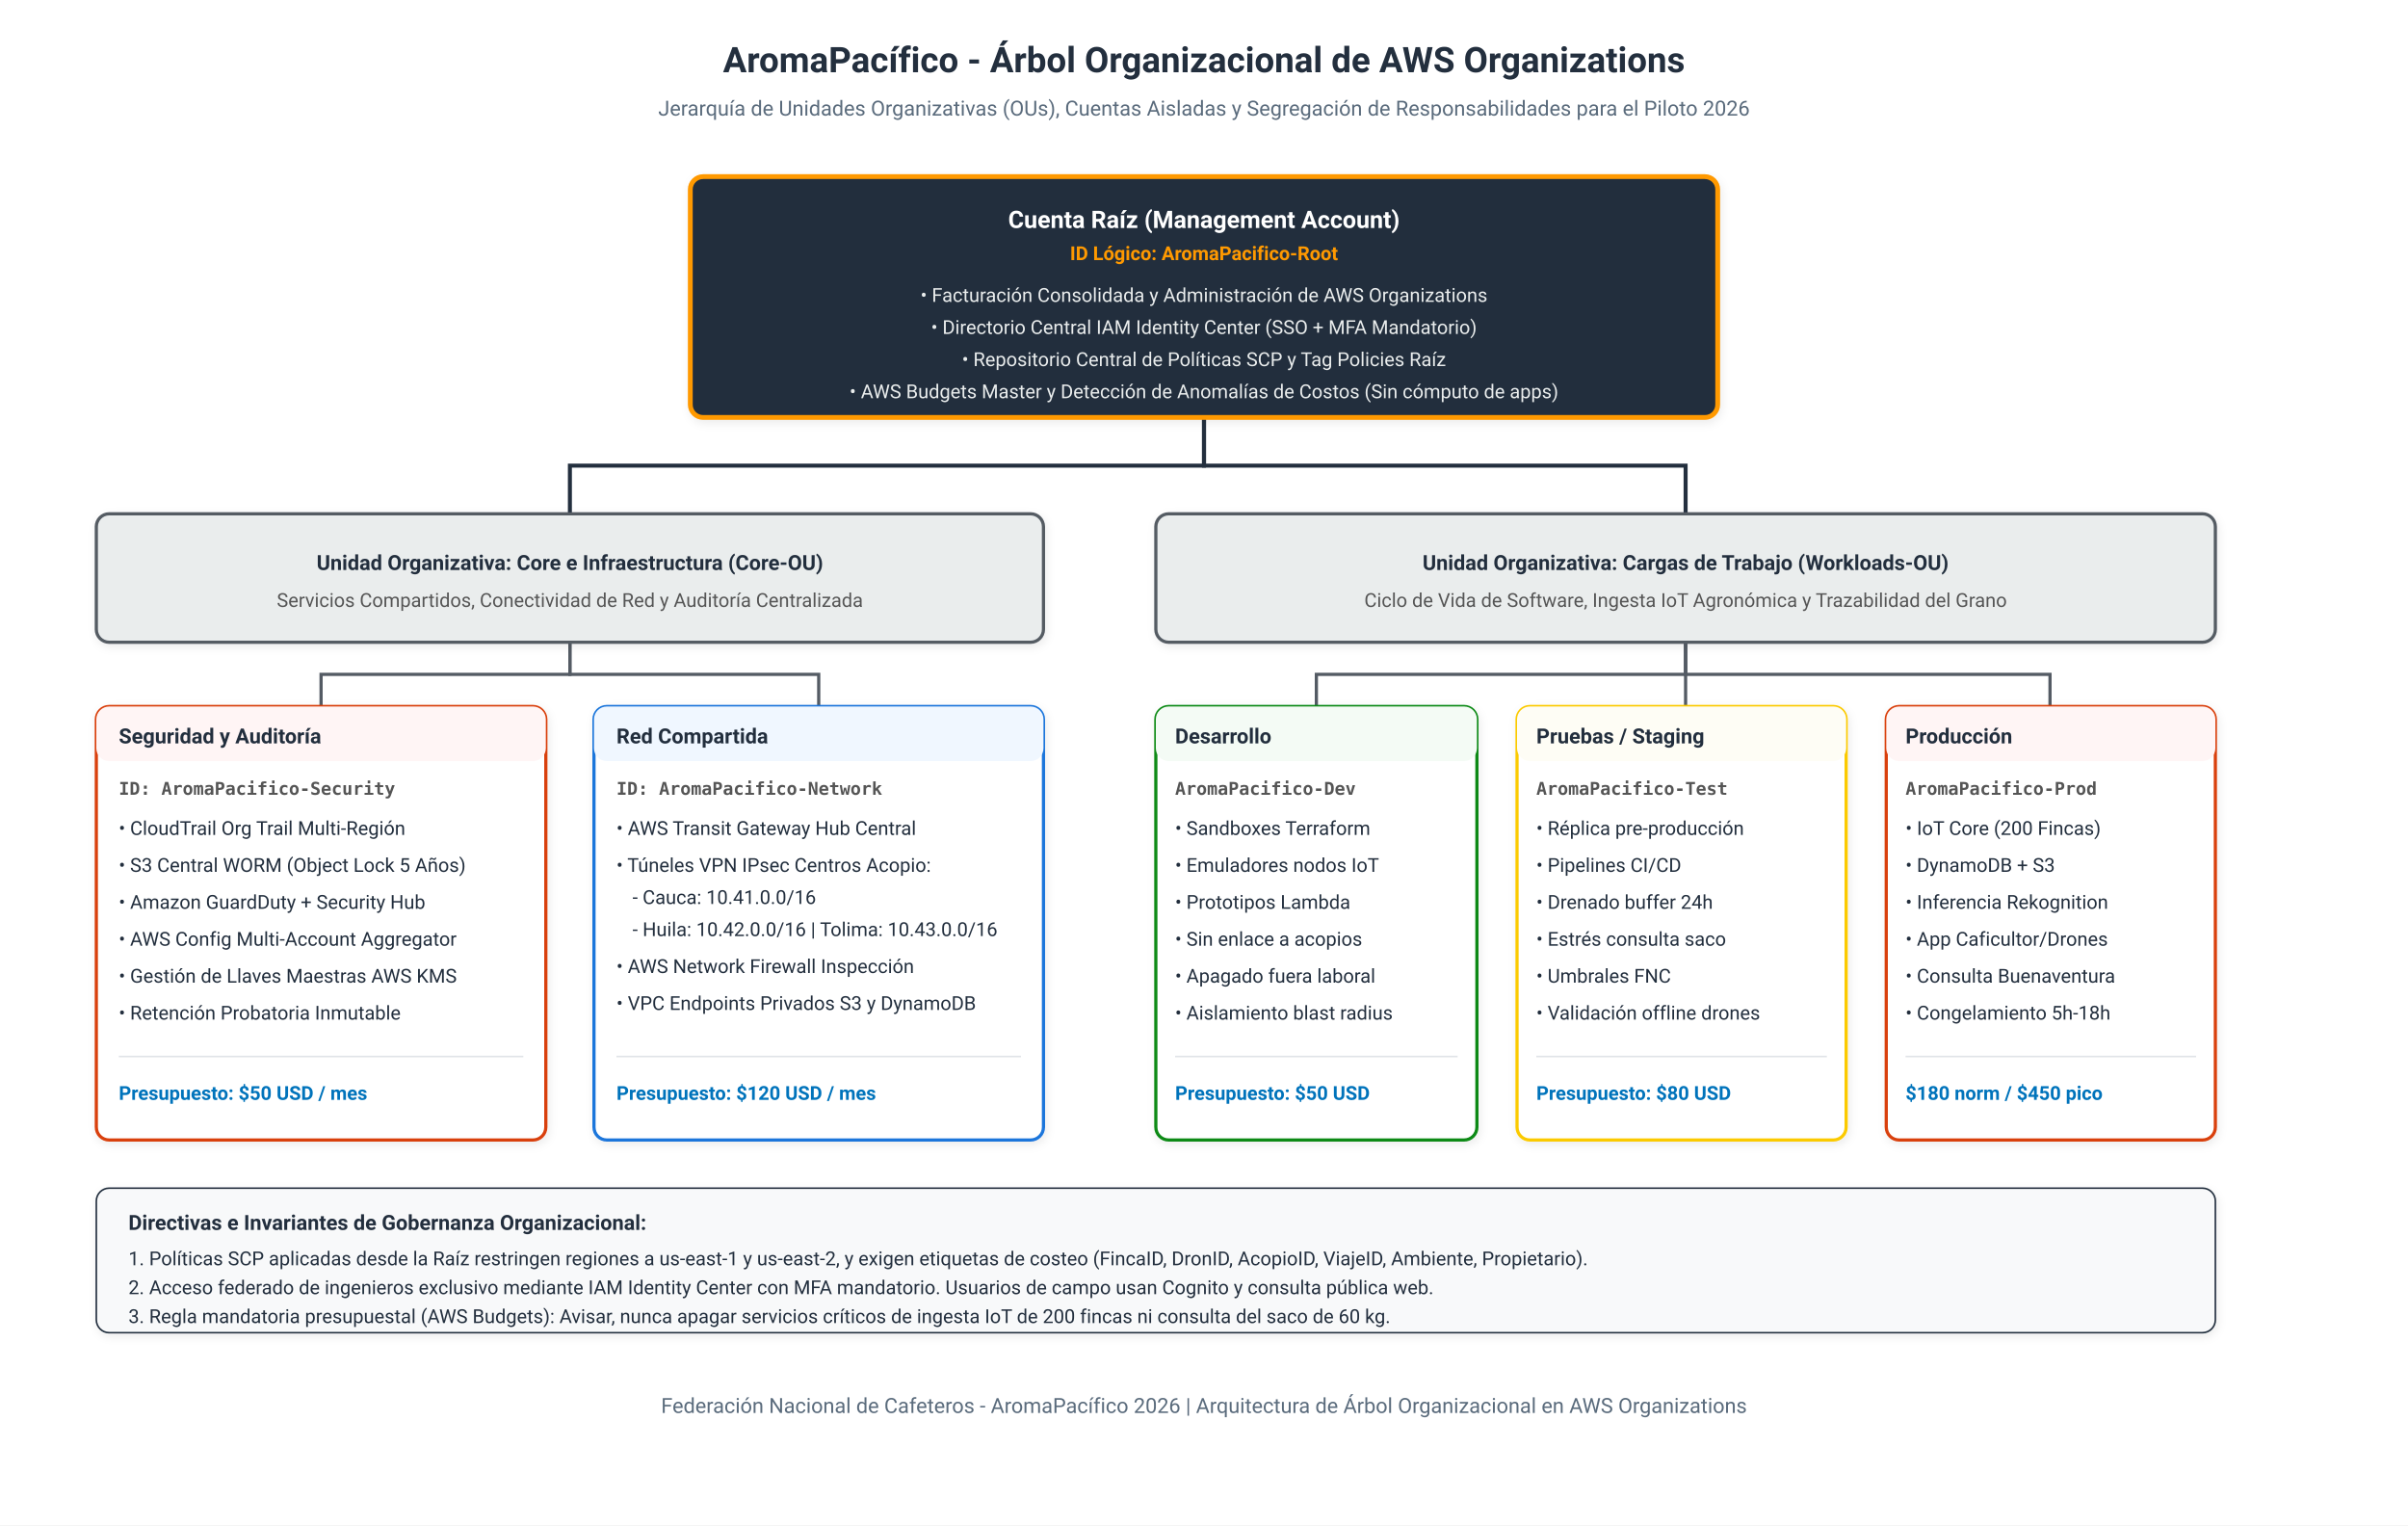
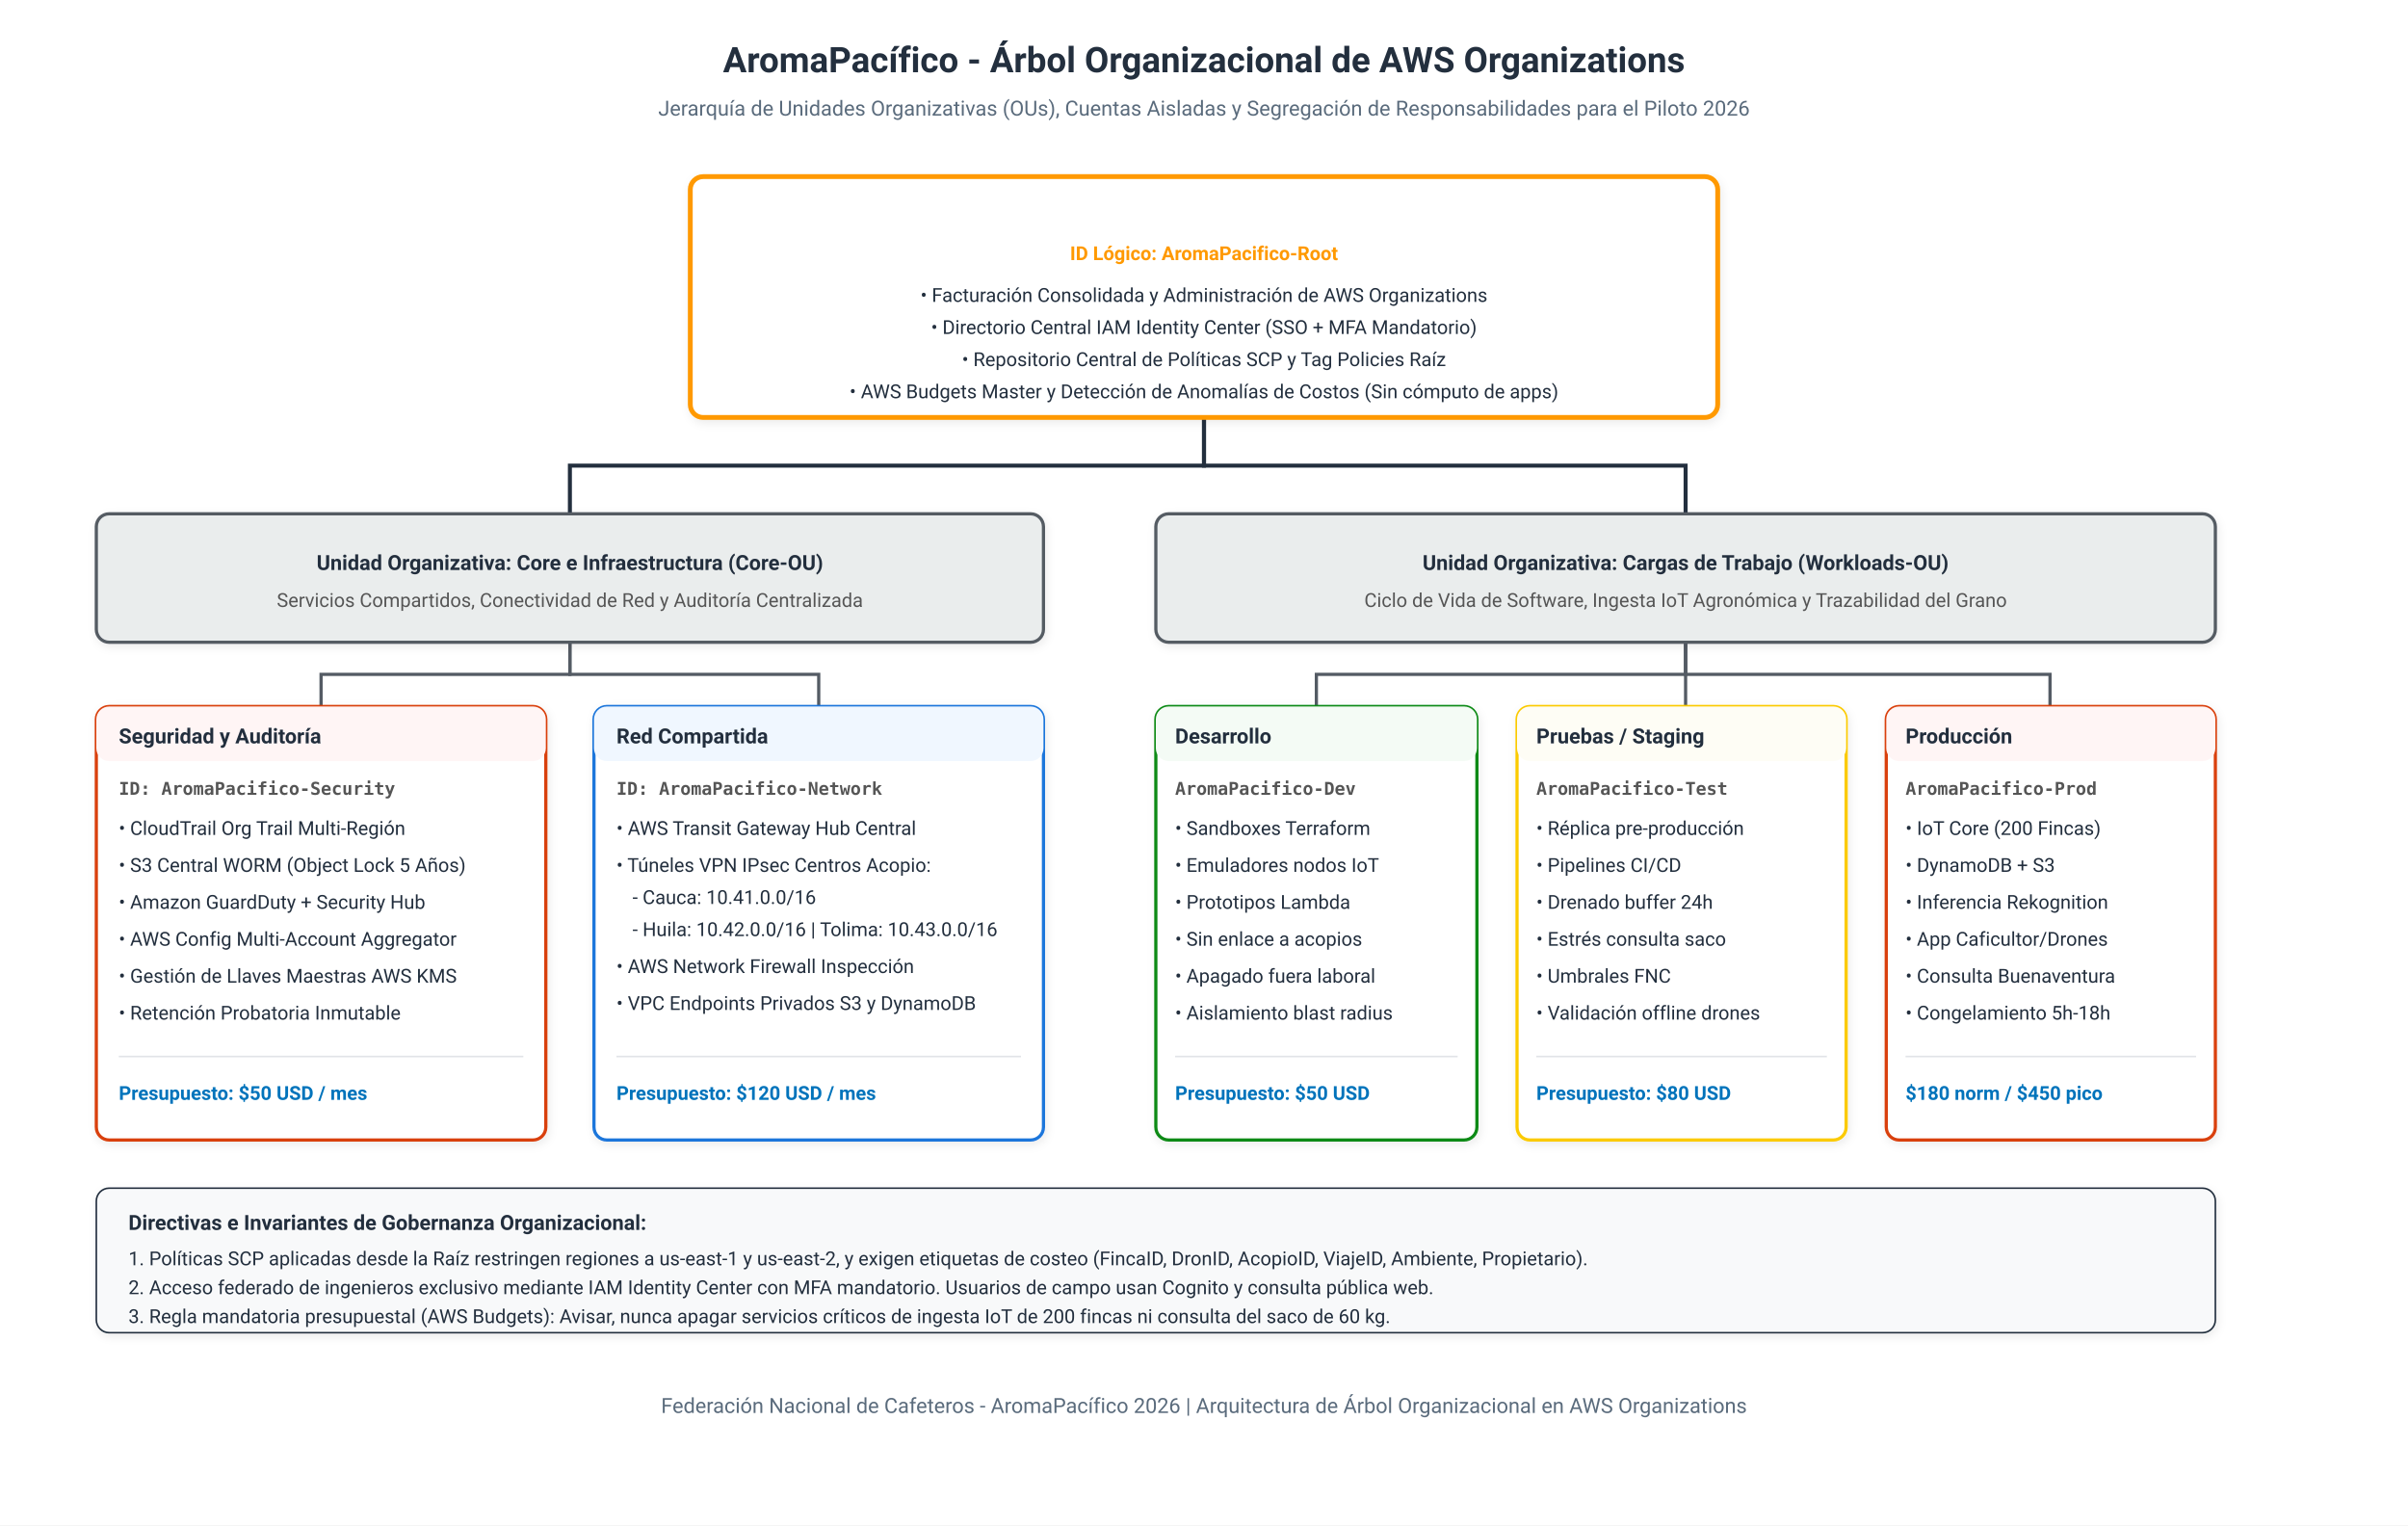
<svg xmlns="http://www.w3.org/2000/svg" viewBox="0 0 1500 950" width="100%" height="100%">
  <defs>
    <style>
      .main-title { font-family: -apple-system, BlinkMacSystemFont, "Segoe UI", Roboto, Helvetica, Arial, sans-serif; font-size: 22px; font-weight: bold; fill: #232F3E; text-anchor: middle; }
      .sub-title { font-family: -apple-system, BlinkMacSystemFont, "Segoe UI", Roboto, Helvetica, Arial, sans-serif; font-size: 13px; fill: #5A6B7C; text-anchor: middle; }
      .root-header { font-family: -apple-system, BlinkMacSystemFont, "Segoe UI", Roboto, Helvetica, Arial, sans-serif; font-size: 15px; font-weight: bold; fill: #FFFFFF; text-anchor: middle; }
      .root-id { font-family: -apple-system, BlinkMacSystemFont, "Segoe UI", Roboto, Helvetica, Arial, sans-serif; font-size: 12px; font-weight: bold; fill: #FF9900; text-anchor: middle; }
-       .root-desc { font-family: -apple-system, BlinkMacSystemFont, "Segoe UI", Roboto, Helvetica, Arial, sans-serif; font-size: 12px; fill: #EAEDED; text-anchor: middle; }
+       .root-desc { font-family: -apple-system, BlinkMacSystemFont, "Segoe UI", Roboto, Helvetica, Arial, sans-serif; font-size: 12px; fill: #232F3E; text-anchor: middle; }
      .ou-header { font-family: -apple-system, BlinkMacSystemFont, "Segoe UI", Roboto, Helvetica, Arial, sans-serif; font-size: 13px; font-weight: bold; fill: #232F3E; text-anchor: middle; }
      .ou-desc { font-family: -apple-system, BlinkMacSystemFont, "Segoe UI", Roboto, Helvetica, Arial, sans-serif; font-size: 12px; fill: #555555; text-anchor: middle; }
      .card-header { font-family: -apple-system, BlinkMacSystemFont, "Segoe UI", Roboto, Helvetica, Arial, sans-serif; font-size: 13px; font-weight: bold; fill: #232F3E; }
      .card-id { font-family: "SFMono-Regular", Consolas, Menlo, monospace; font-size: 11px; font-weight: bold; fill: #555555; }
      .card-item { font-family: -apple-system, BlinkMacSystemFont, "Segoe UI", Roboto, Helvetica, Arial, sans-serif; font-size: 12px; fill: #232F3E; }
      .card-budget { font-family: -apple-system, BlinkMacSystemFont, "Segoe UI", Roboto, Helvetica, Arial, sans-serif; font-size: 12px; font-weight: bold; fill: #0073BB; }
      .inv-title { font-family: -apple-system, BlinkMacSystemFont, "Segoe UI", Roboto, Helvetica, Arial, sans-serif; font-size: 13px; font-weight: bold; fill: #232F3E; }
      .inv-body { font-family: -apple-system, BlinkMacSystemFont, "Segoe UI", Roboto, Helvetica, Arial, sans-serif; font-size: 12px; fill: #232F3E; }
      .conn-line { stroke: #545B64; stroke-width: 2; fill: none; }
      .conn-line-main { stroke: #232F3E; stroke-width: 2.5; fill: none; }
    </style>
    <filter id="box-shadow" x="-2%" y="-2%" width="104%" height="106%" filterUnits="userSpaceOnUse">
      <feDropShadow dx="1" dy="2" stdDeviation="3" flood-color="#000000" flood-opacity="0.08" />
    </filter>
  </defs>
  <rect width="1500" height="950" fill="#FFFFFF" />
  <text x="750" y="45" class="main-title">AromaPacífico - Árbol Organizacional de AWS Organizations</text>
  <text x="750" y="72" class="sub-title">Jerarquía de Unidades Organizativas (OUs), Cuentas Aisladas y Segregación de Responsabilidades para el Piloto 2026</text>
  <path d="M 750 260 L 750 290 L 355 290 L 355 320" class="conn-line-main" />
  <path d="M 750 260 L 750 290 L 1050 290 L 1050 320" class="conn-line-main" />
  <path d="M 355 400 L 355 420 L 200 420 L 200 440" class="conn-line" />
  <path d="M 355 400 L 355 420 L 510 420 L 510 440" class="conn-line" />
  <path d="M 1050 400 L 1050 420 L 820 420 L 820 440" class="conn-line" />
  <path d="M 1050 400 L 1050 440" class="conn-line" />
  <path d="M 1050 400 L 1050 420 L 1277 420 L 1277 440" class="conn-line" />
  <g transform="translate(430, 110)" filter="url(#box-shadow)">
-     <rect width="640" height="150" rx="8" fill="#232F3E" stroke="#FF9900" stroke-width="3" />
+     <rect width="640" height="150" rx="8" fill="#FFFFFF" stroke="#FF9900" stroke-width="3" />
    <text x="320" y="32" class="root-header">Cuenta Raíz (Management Account)</text>
    <text x="320" y="52" class="root-id">ID Lógico: AromaPacifico-Root</text>
    <text x="320" y="78" class="root-desc">• Facturación Consolidada y Administración de AWS Organizations</text>
    <text x="320" y="98" class="root-desc">• Directorio Central IAM Identity Center (SSO + MFA Mandatorio)</text>
    <text x="320" y="118" class="root-desc">• Repositorio Central de Políticas SCP y Tag Policies Raíz</text>
    <text x="320" y="138" class="root-desc">• AWS Budgets Master y Detección de Anomalías de Costos (Sin cómputo de apps)</text>
  </g>
  <g transform="translate(60, 320)" filter="url(#box-shadow)">
    <rect width="590" height="80" rx="8" fill="#EAEDED" stroke="#545B64" stroke-width="2" />
    <text x="295" y="35" class="ou-header">Unidad Organizativa: Core e Infraestructura (Core-OU)</text>
    <text x="295" y="58" class="ou-desc">Servicios Compartidos, Conectividad de Red y Auditoría Centralizada</text>
  </g>
  <g transform="translate(60, 440)" filter="url(#box-shadow)">
    <rect width="280" height="270" rx="8" fill="#FFFFFF" stroke="#D93F0B" stroke-width="2" />
    <rect width="280" height="34" rx="8" fill="#FFF5F5" />
    <text x="14" y="23" class="card-header" fill="#D93F0B">Seguridad y Auditoría</text>
    <text x="14" y="55" class="card-id">ID: AromaPacifico-Security</text>
    <text x="14" y="80" class="card-item">• CloudTrail Org Trail Multi-Región</text>
    <text x="14" y="103" class="card-item">• S3 Central WORM (Object Lock 5 Años)</text>
    <text x="14" y="126" class="card-item">• Amazon GuardDuty + Security Hub</text>
    <text x="14" y="149" class="card-item">• AWS Config Multi-Account Aggregator</text>
    <text x="14" y="172" class="card-item">• Gestión de Llaves Maestras AWS KMS</text>
    <text x="14" y="195" class="card-item">• Retención Probatoria Inmutable</text>
    <line x1="14" y1="218" x2="266" y2="218" stroke="#E1E4E8" stroke-width="1" />
    <text x="14" y="245" class="card-budget">Presupuesto: $50 USD / mes</text>
  </g>
  <g transform="translate(370, 440)" filter="url(#box-shadow)">
    <rect width="280" height="270" rx="8" fill="#FFFFFF" stroke="#1D76DB" stroke-width="2" />
    <rect width="280" height="34" rx="8" fill="#F0F7FF" />
    <text x="14" y="23" class="card-header" fill="#1D76DB">Red Compartida</text>
    <text x="14" y="55" class="card-id">ID: AromaPacifico-Network</text>
    <text x="14" y="80" class="card-item">• AWS Transit Gateway Hub Central</text>
    <text x="14" y="103" class="card-item">• Túneles VPN IPsec Centros Acopio:</text>
    <text x="24" y="123" class="card-item">- Cauca: 10.41.0.0/16</text>
    <text x="24" y="143" class="card-item">- Huila: 10.42.0.0/16 | Tolima: 10.43.0.0/16</text>
    <text x="14" y="166" class="card-item">• AWS Network Firewall Inspección</text>
    <text x="14" y="189" class="card-item">• VPC Endpoints Privados S3 y DynamoDB</text>
    <line x1="14" y1="218" x2="266" y2="218" stroke="#E1E4E8" stroke-width="1" />
    <text x="14" y="245" class="card-budget">Presupuesto: $120 USD / mes</text>
  </g>
  <g transform="translate(720, 320)" filter="url(#box-shadow)">
    <rect width="660" height="80" rx="8" fill="#EAEDED" stroke="#545B64" stroke-width="2" />
    <text x="330" y="35" class="ou-header">Unidad Organizativa: Cargas de Trabajo (Workloads-OU)</text>
    <text x="330" y="58" class="ou-desc">Ciclo de Vida de Software, Ingesta IoT Agronómica y Trazabilidad del Grano</text>
  </g>
  <g transform="translate(720, 440)" filter="url(#box-shadow)">
    <rect width="200" height="270" rx="8" fill="#FFFFFF" stroke="#0E8A16" stroke-width="2" />
    <rect width="200" height="34" rx="8" fill="#F4FBF5" />
    <text x="12" y="23" class="card-header" fill="#0E8A16">Desarrollo</text>
    <text x="12" y="55" class="card-id">AromaPacifico-Dev</text>
    <text x="12" y="80" class="card-item">• Sandboxes Terraform</text>
    <text x="12" y="103" class="card-item">• Emuladores nodos IoT</text>
    <text x="12" y="126" class="card-item">• Prototipos Lambda</text>
    <text x="12" y="149" class="card-item">• Sin enlace a acopios</text>
    <text x="12" y="172" class="card-item">• Apagado fuera laboral</text>
    <text x="12" y="195" class="card-item">• Aislamiento blast radius</text>
    <line x1="12" y1="218" x2="188" y2="218" stroke="#E1E4E8" stroke-width="1" />
    <text x="12" y="245" class="card-budget">Presupuesto: $50 USD</text>
  </g>
  <g transform="translate(945, 440)" filter="url(#box-shadow)">
    <rect width="205" height="270" rx="8" fill="#FFFFFF" stroke="#FBCA04" stroke-width="2" />
    <rect width="205" height="34" rx="8" fill="#FEFDF5" />
    <text x="12" y="23" class="card-header" fill="#B08800">Pruebas / Staging</text>
    <text x="12" y="55" class="card-id">AromaPacifico-Test</text>
    <text x="12" y="80" class="card-item">• Réplica pre-producción</text>
    <text x="12" y="103" class="card-item">• Pipelines CI/CD</text>
    <text x="12" y="126" class="card-item">• Drenado buffer 24h</text>
    <text x="12" y="149" class="card-item">• Estrés consulta saco</text>
    <text x="12" y="172" class="card-item">• Umbrales FNC</text>
    <text x="12" y="195" class="card-item">• Validación offline drones</text>
    <line x1="12" y1="218" x2="193" y2="218" stroke="#E1E4E8" stroke-width="1" />
    <text x="12" y="245" class="card-budget">Presupuesto: $80 USD</text>
  </g>
  <g transform="translate(1175, 440)" filter="url(#box-shadow)">
    <rect width="205" height="270" rx="8" fill="#FFFFFF" stroke="#D93F0B" stroke-width="2" />
    <rect width="205" height="34" rx="8" fill="#FFF5F5" />
    <text x="12" y="23" class="card-header" fill="#D93F0B">Producción</text>
    <text x="12" y="55" class="card-id">AromaPacifico-Prod</text>
    <text x="12" y="80" class="card-item">• IoT Core (200 Fincas)</text>
    <text x="12" y="103" class="card-item">• DynamoDB + S3</text>
    <text x="12" y="126" class="card-item">• Inferencia Rekognition</text>
    <text x="12" y="149" class="card-item">• App Caficultor/Drones</text>
    <text x="12" y="172" class="card-item">• Consulta Buenaventura</text>
    <text x="12" y="195" class="card-item">• Congelamiento 5h-18h</text>
    <line x1="12" y1="218" x2="193" y2="218" stroke="#E1E4E8" stroke-width="1" />
    <text x="12" y="245" class="card-budget">$180 norm / $450 pico</text>
  </g>
  <g transform="translate(60, 740)" filter="url(#box-shadow)">
    <rect width="1320" height="90" rx="8" fill="#F8F9FA" stroke="#232F3E" stroke-width="1" />
    <text x="20" y="26" class="inv-title">Directivas e Invariantes de Gobernanza Organizacional:</text>
    <text x="20" y="48" class="inv-body">1. Políticas SCP aplicadas desde la Raíz restringen regiones a us-east-1 y us-east-2, y exigen etiquetas de costeo (FincaID, DronID, AcopioID, ViajeID, Ambiente, Propietario).</text>
    <text x="20" y="66" class="inv-body">2. Acceso federado de ingenieros exclusivo mediante IAM Identity Center con MFA mandatorio. Usuarios de campo usan Cognito y consulta pública web.</text>
    <text x="20" y="84" class="inv-body">3. Regla mandatoria presupuestal (AWS Budgets): Avisar, nunca apagar servicios críticos de ingesta IoT de 200 fincas ni consulta del saco de 60 kg.</text>
  </g>
  <text x="750" y="880" class="sub-title" font-size="12px">Federación Nacional de Cafeteros - AromaPacífico 2026 | Arquitectura de Árbol Organizacional en AWS Organizations</text>
</svg>
